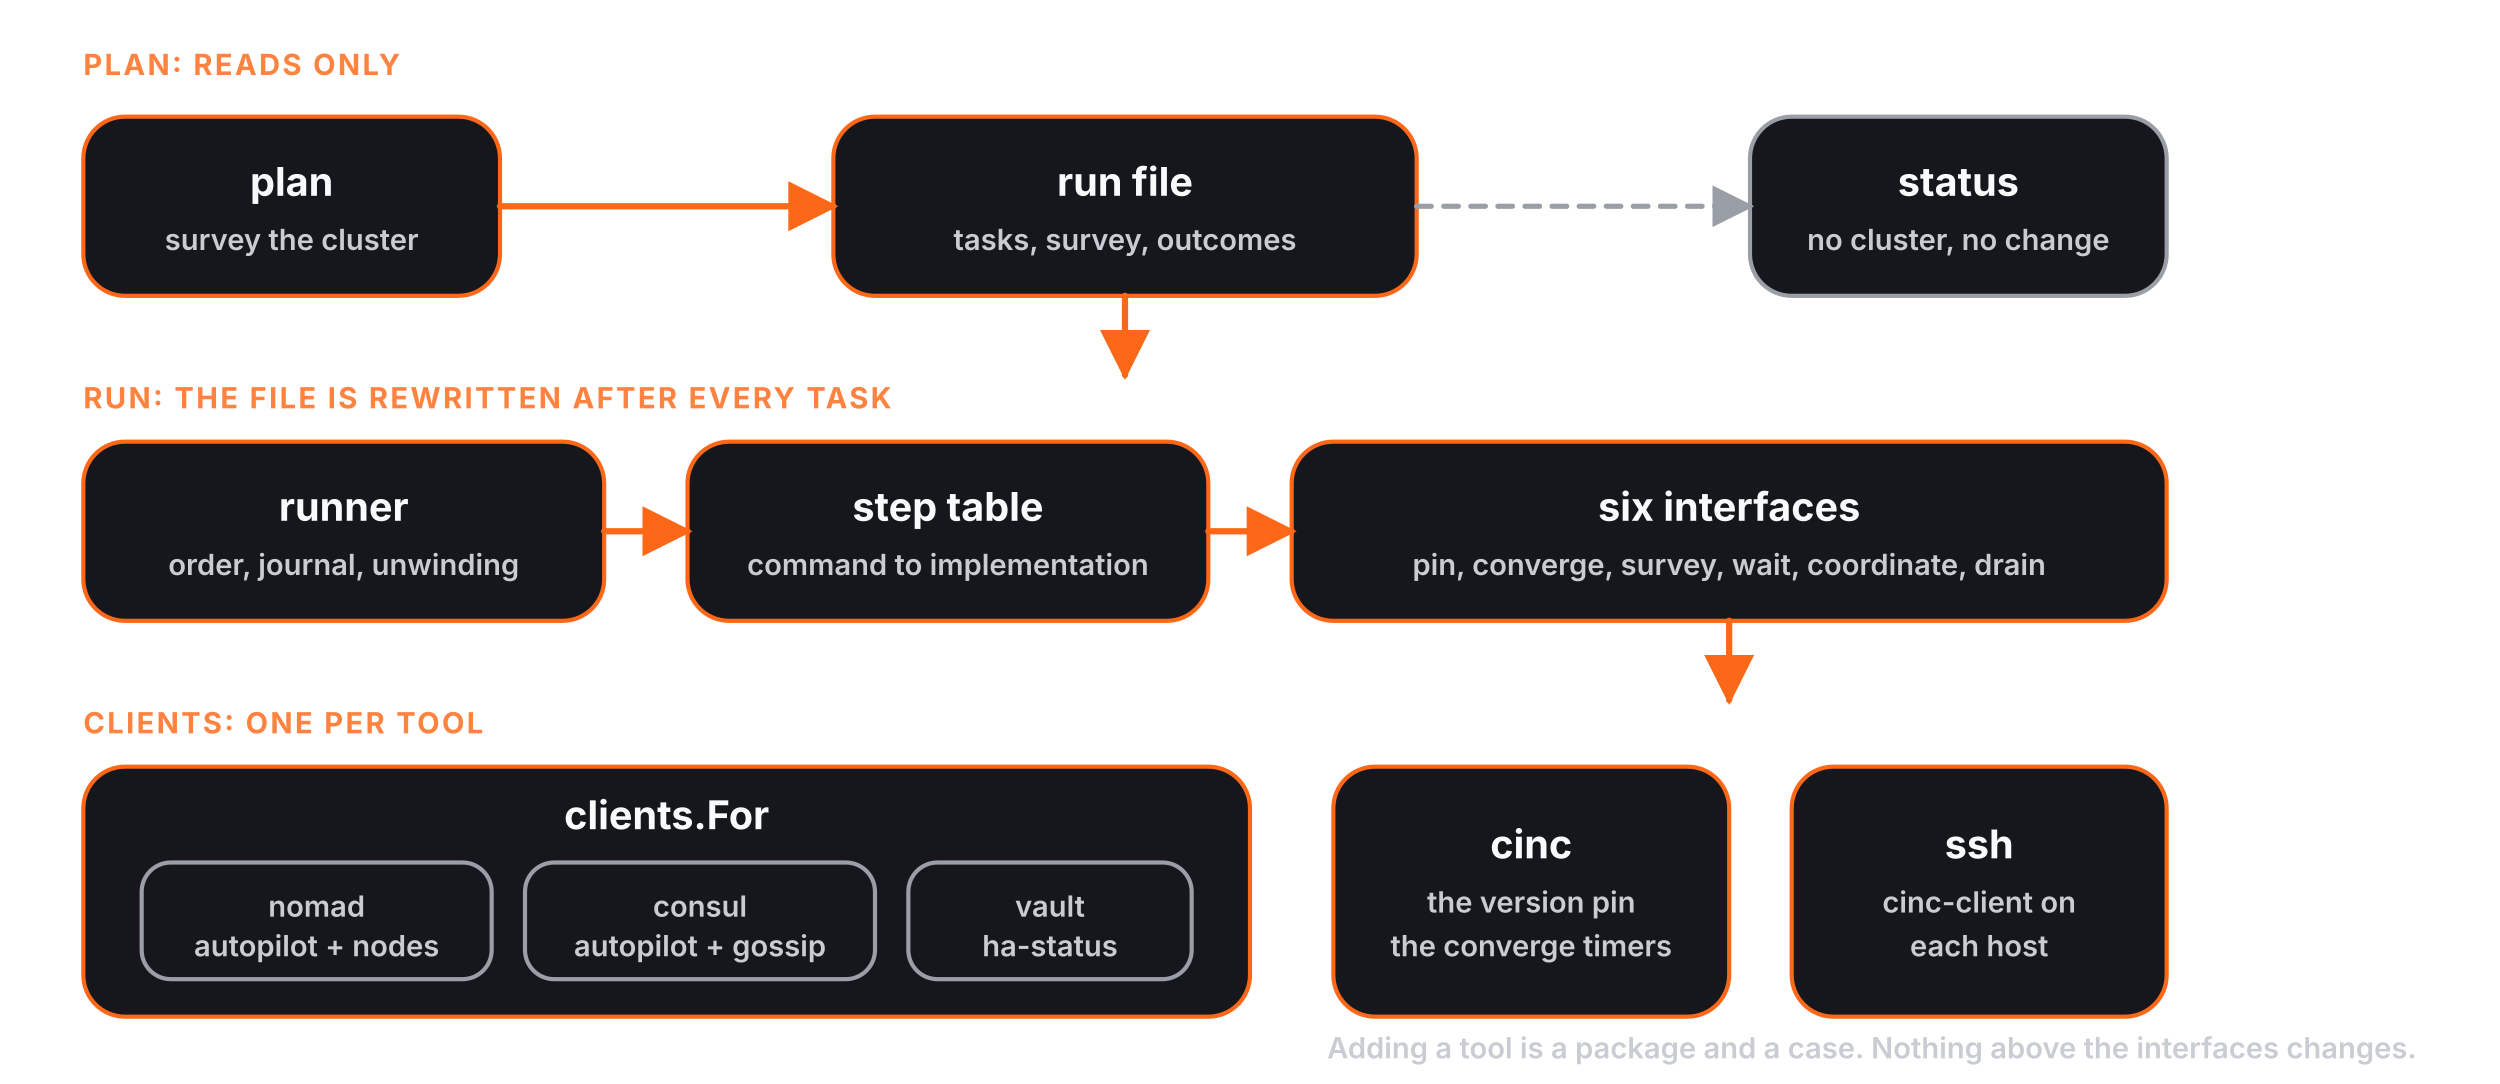
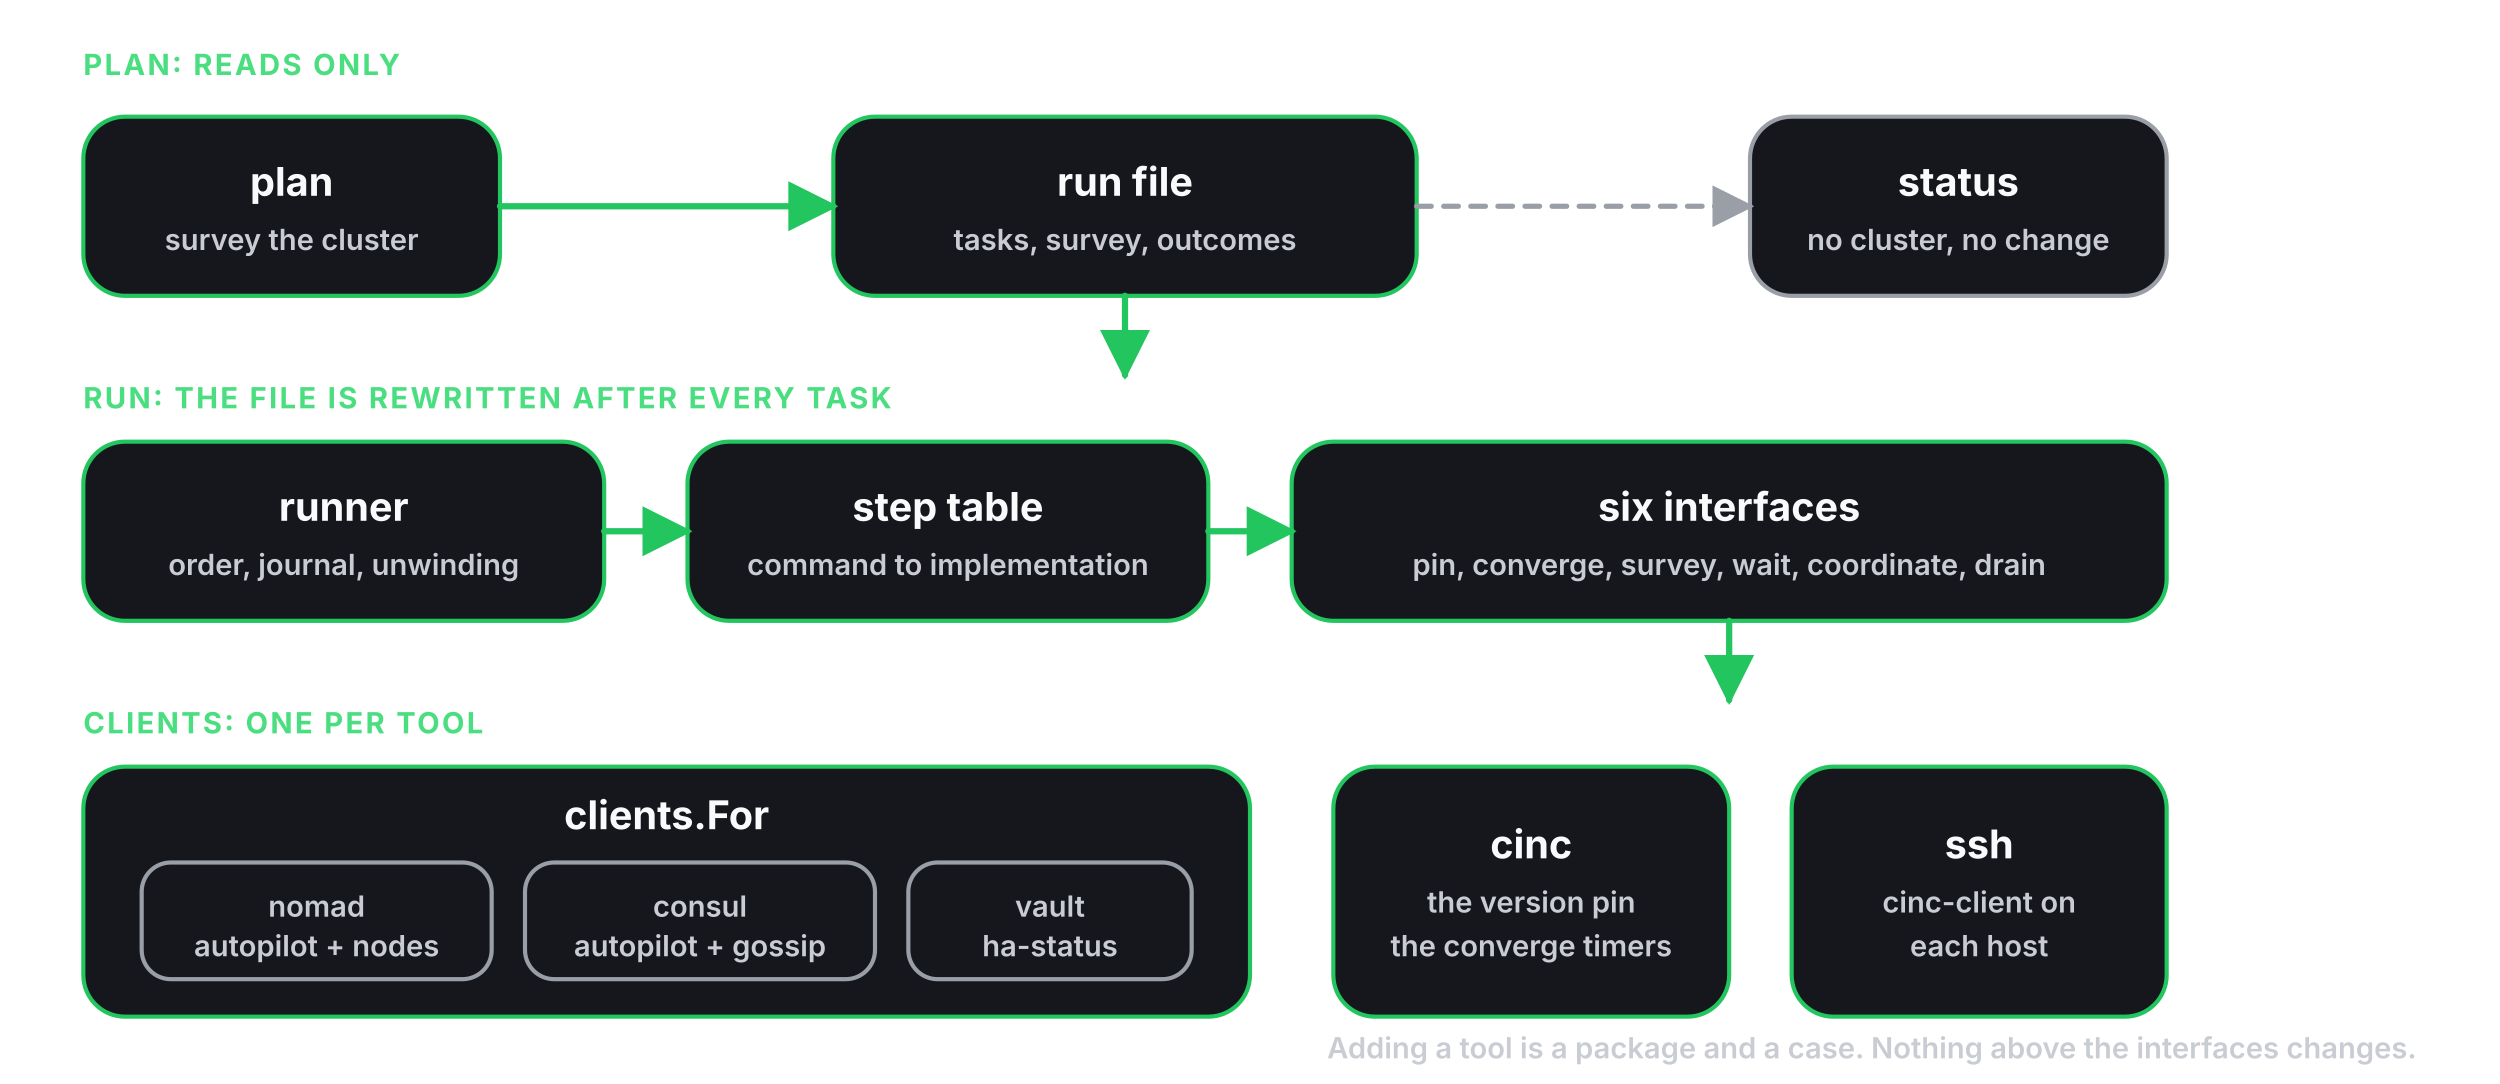
<svg xmlns="http://www.w3.org/2000/svg" viewBox="0 0 1200 520" role="img" aria-labelledby="title desc">
  <defs>
    <style>
      .t{font-family:Inter,ui-sans-serif,system-ui,-apple-system,"Segoe UI",sans-serif}
      .label{font-size:19px;font-weight:700;fill:#f8fafc}
      .small{font-size:14px;font-weight:600;fill:#c9ccd3}
-       .micro{font-size:14px;font-weight:700;fill:#ff8340;letter-spacing:.08em}
-       .line{fill:none;stroke:#fc6718;stroke-width:3;stroke-linecap:round;stroke-linejoin:round}
+       .micro{font-size:14px;font-weight:700;fill:#4ade80;letter-spacing:.08em}
+       .line{fill:none;stroke:#22c55e;stroke-width:3;stroke-linecap:round;stroke-linejoin:round}
      .dash{fill:none;stroke:#9a9ea6;stroke-width:2.5;stroke-dasharray:7 6;stroke-linecap:round;stroke-linejoin:round}
-       .card{fill:#15171c;stroke:#fc6718;stroke-width:2}
+       .card{fill:#15171c;stroke:#22c55e;stroke-width:2}
      .quiet{fill:#15171c;stroke:#9a9ea6;stroke-width:2}
    </style>
    <marker id="arrow" viewBox="0 0 10 10" refX="9" refY="5" markerWidth="8" markerHeight="8" orient="auto">
-       <path d="M0 0l10 5-10 5z" fill="#fc6718" />
+       <path d="M0 0l10 5-10 5z" fill="#22c55e" />
    </marker>
    <marker id="arrow-grey" viewBox="0 0 10 10" refX="9" refY="5" markerWidth="8" markerHeight="8" orient="auto">
      <path d="M0 0l10 5-10 5z" fill="#9a9ea6" />
    </marker>
  </defs>
  <g class="t">
    <text x="40" y="36" class="micro">PLAN: READS ONLY</text>
    <rect x="40" y="56" width="200" height="86" rx="20" class="card" />
    <rect x="400" y="56" width="280" height="86" rx="20" class="card" />
    <path class="line" marker-end="url(#arrow)" d="M240 99H400" />
    <g text-anchor="middle">
      <text x="140" y="94" class="label">plan</text>
      <text x="140" y="120" class="small">survey the cluster</text>
      <text x="540" y="94" class="label">run file</text>
      <text x="540" y="120" class="small">tasks, survey, outcomes</text>
    </g>
    <rect x="840" y="56" width="200" height="86" rx="20" class="quiet" />
    <path class="dash" marker-end="url(#arrow-grey)" d="M680 99H840" />
    <g text-anchor="middle">
      <text x="940" y="94" class="label">status</text>
      <text x="940" y="120" class="small">no cluster, no change</text>
    </g>
    <text x="40" y="196" class="micro">RUN: THE FILE IS REWRITTEN AFTER EVERY TASK</text>
    <path class="line" marker-end="url(#arrow)" d="M540 142V180" />
    <rect x="40" y="212" width="250" height="86" rx="20" class="card" />
    <rect x="330" y="212" width="250" height="86" rx="20" class="card" />
    <rect x="620" y="212" width="420" height="86" rx="20" class="card" />
    <path class="line" marker-end="url(#arrow)" d="M290 255H330" />
    <path class="line" marker-end="url(#arrow)" d="M580 255H620" />
    <g text-anchor="middle">
      <text x="165" y="250" class="label">runner</text>
      <text x="165" y="276" class="small">order, journal, unwinding</text>
      <text x="455" y="250" class="label">step table</text>
      <text x="455" y="276" class="small">command to implementation</text>
      <text x="830" y="250" class="label">six interfaces</text>
      <text x="830" y="276" class="small">pin, converge, survey, wait, coordinate, drain</text>
    </g>
    <text x="40" y="352" class="micro">CLIENTS: ONE PER TOOL</text>
    <path class="line" marker-end="url(#arrow)" d="M830 298V336" />
    <rect x="40" y="368" width="560" height="120" rx="20" class="card" />
    <text x="320" y="398" text-anchor="middle" class="label">clients.For</text>
    <rect x="68" y="414" width="168" height="56" rx="14" class="quiet" />
    <rect x="252" y="414" width="168" height="56" rx="14" class="quiet" />
    <rect x="436" y="414" width="136" height="56" rx="14" class="quiet" />
    <g text-anchor="middle">
      <text x="152" y="440" class="small">nomad</text>
      <text x="152" y="459" class="small">autopilot + nodes</text>
      <text x="336" y="440" class="small">consul</text>
      <text x="336" y="459" class="small">autopilot + gossip</text>
      <text x="504" y="440" class="small">vault</text>
      <text x="504" y="459" class="small">ha-status</text>
    </g>
    <rect x="640" y="368" width="190" height="120" rx="20" class="card" />
    <rect x="860" y="368" width="180" height="120" rx="20" class="card" />
    <g text-anchor="middle">
      <text x="735" y="412" class="label">cinc</text>
      <text x="735" y="438" class="small">the version pin</text>
      <text x="735" y="459" class="small">the converge timers</text>
      <text x="950" y="412" class="label">ssh</text>
      <text x="950" y="438" class="small">cinc-client on</text>
      <text x="950" y="459" class="small">each host</text>
    </g>
    <text x="1160" y="508" text-anchor="end" class="small">Adding a tool is a package and a case. Nothing above the interfaces changes.</text>
  </g>
</svg>
